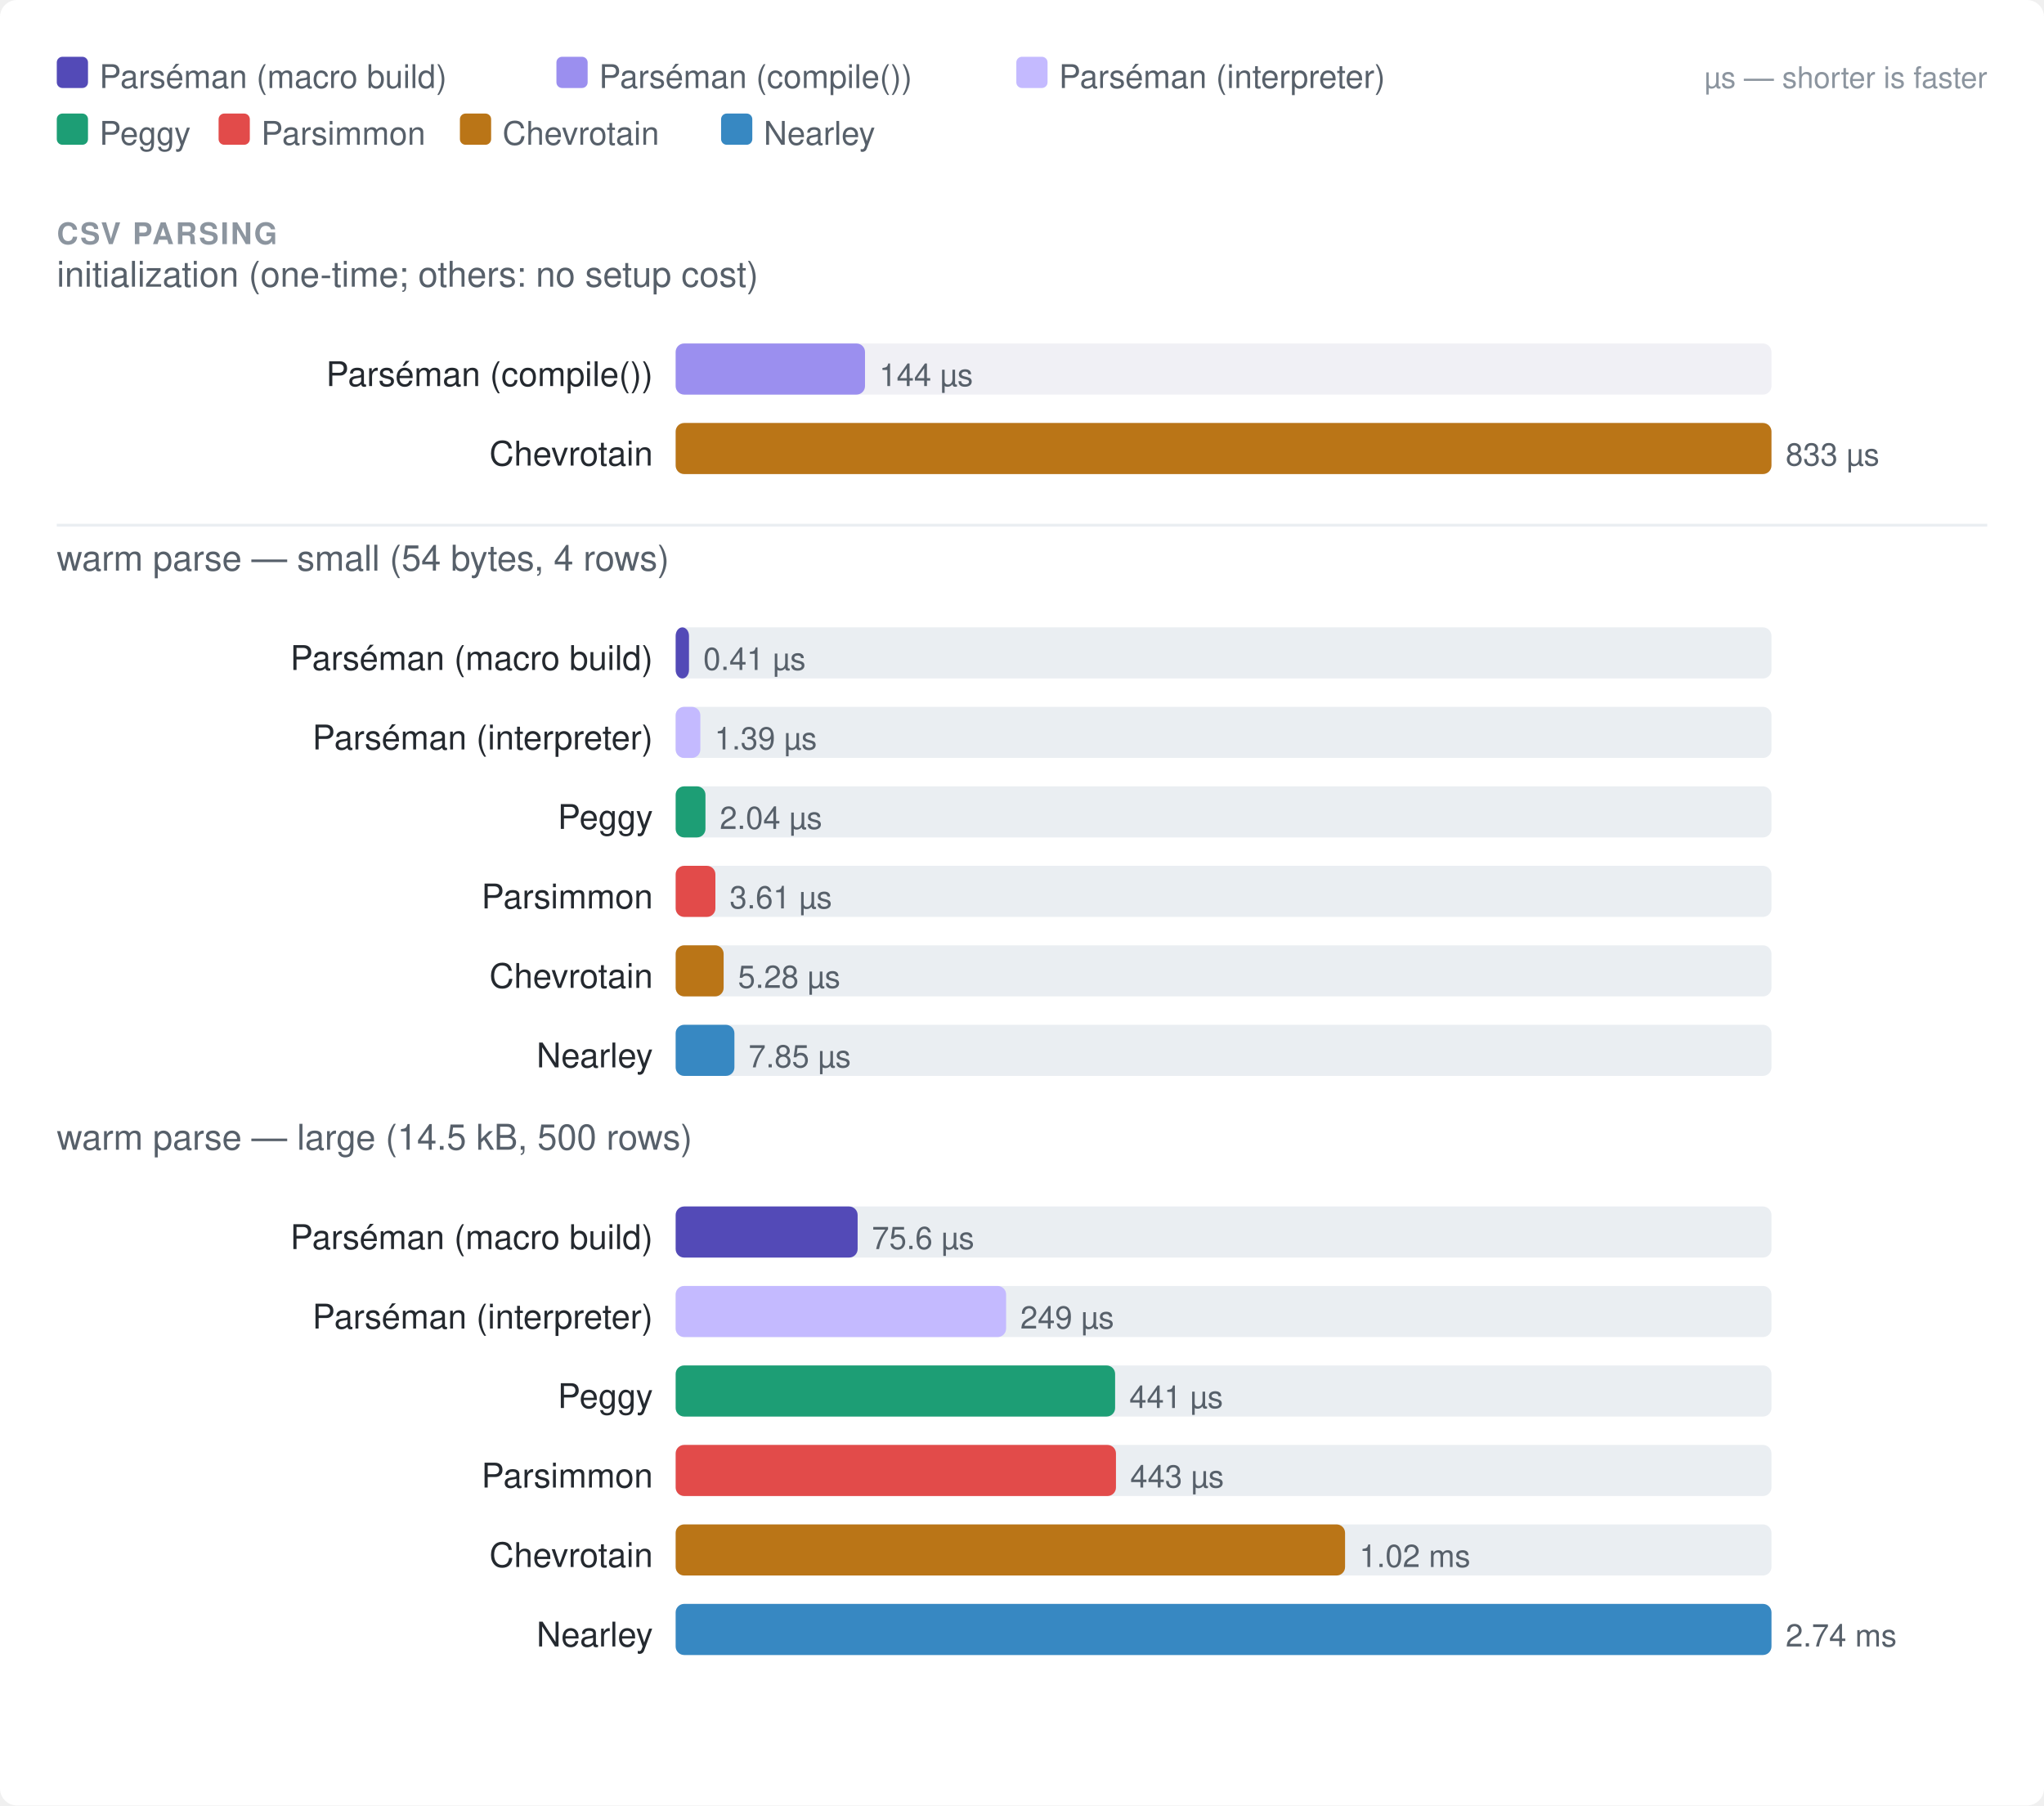
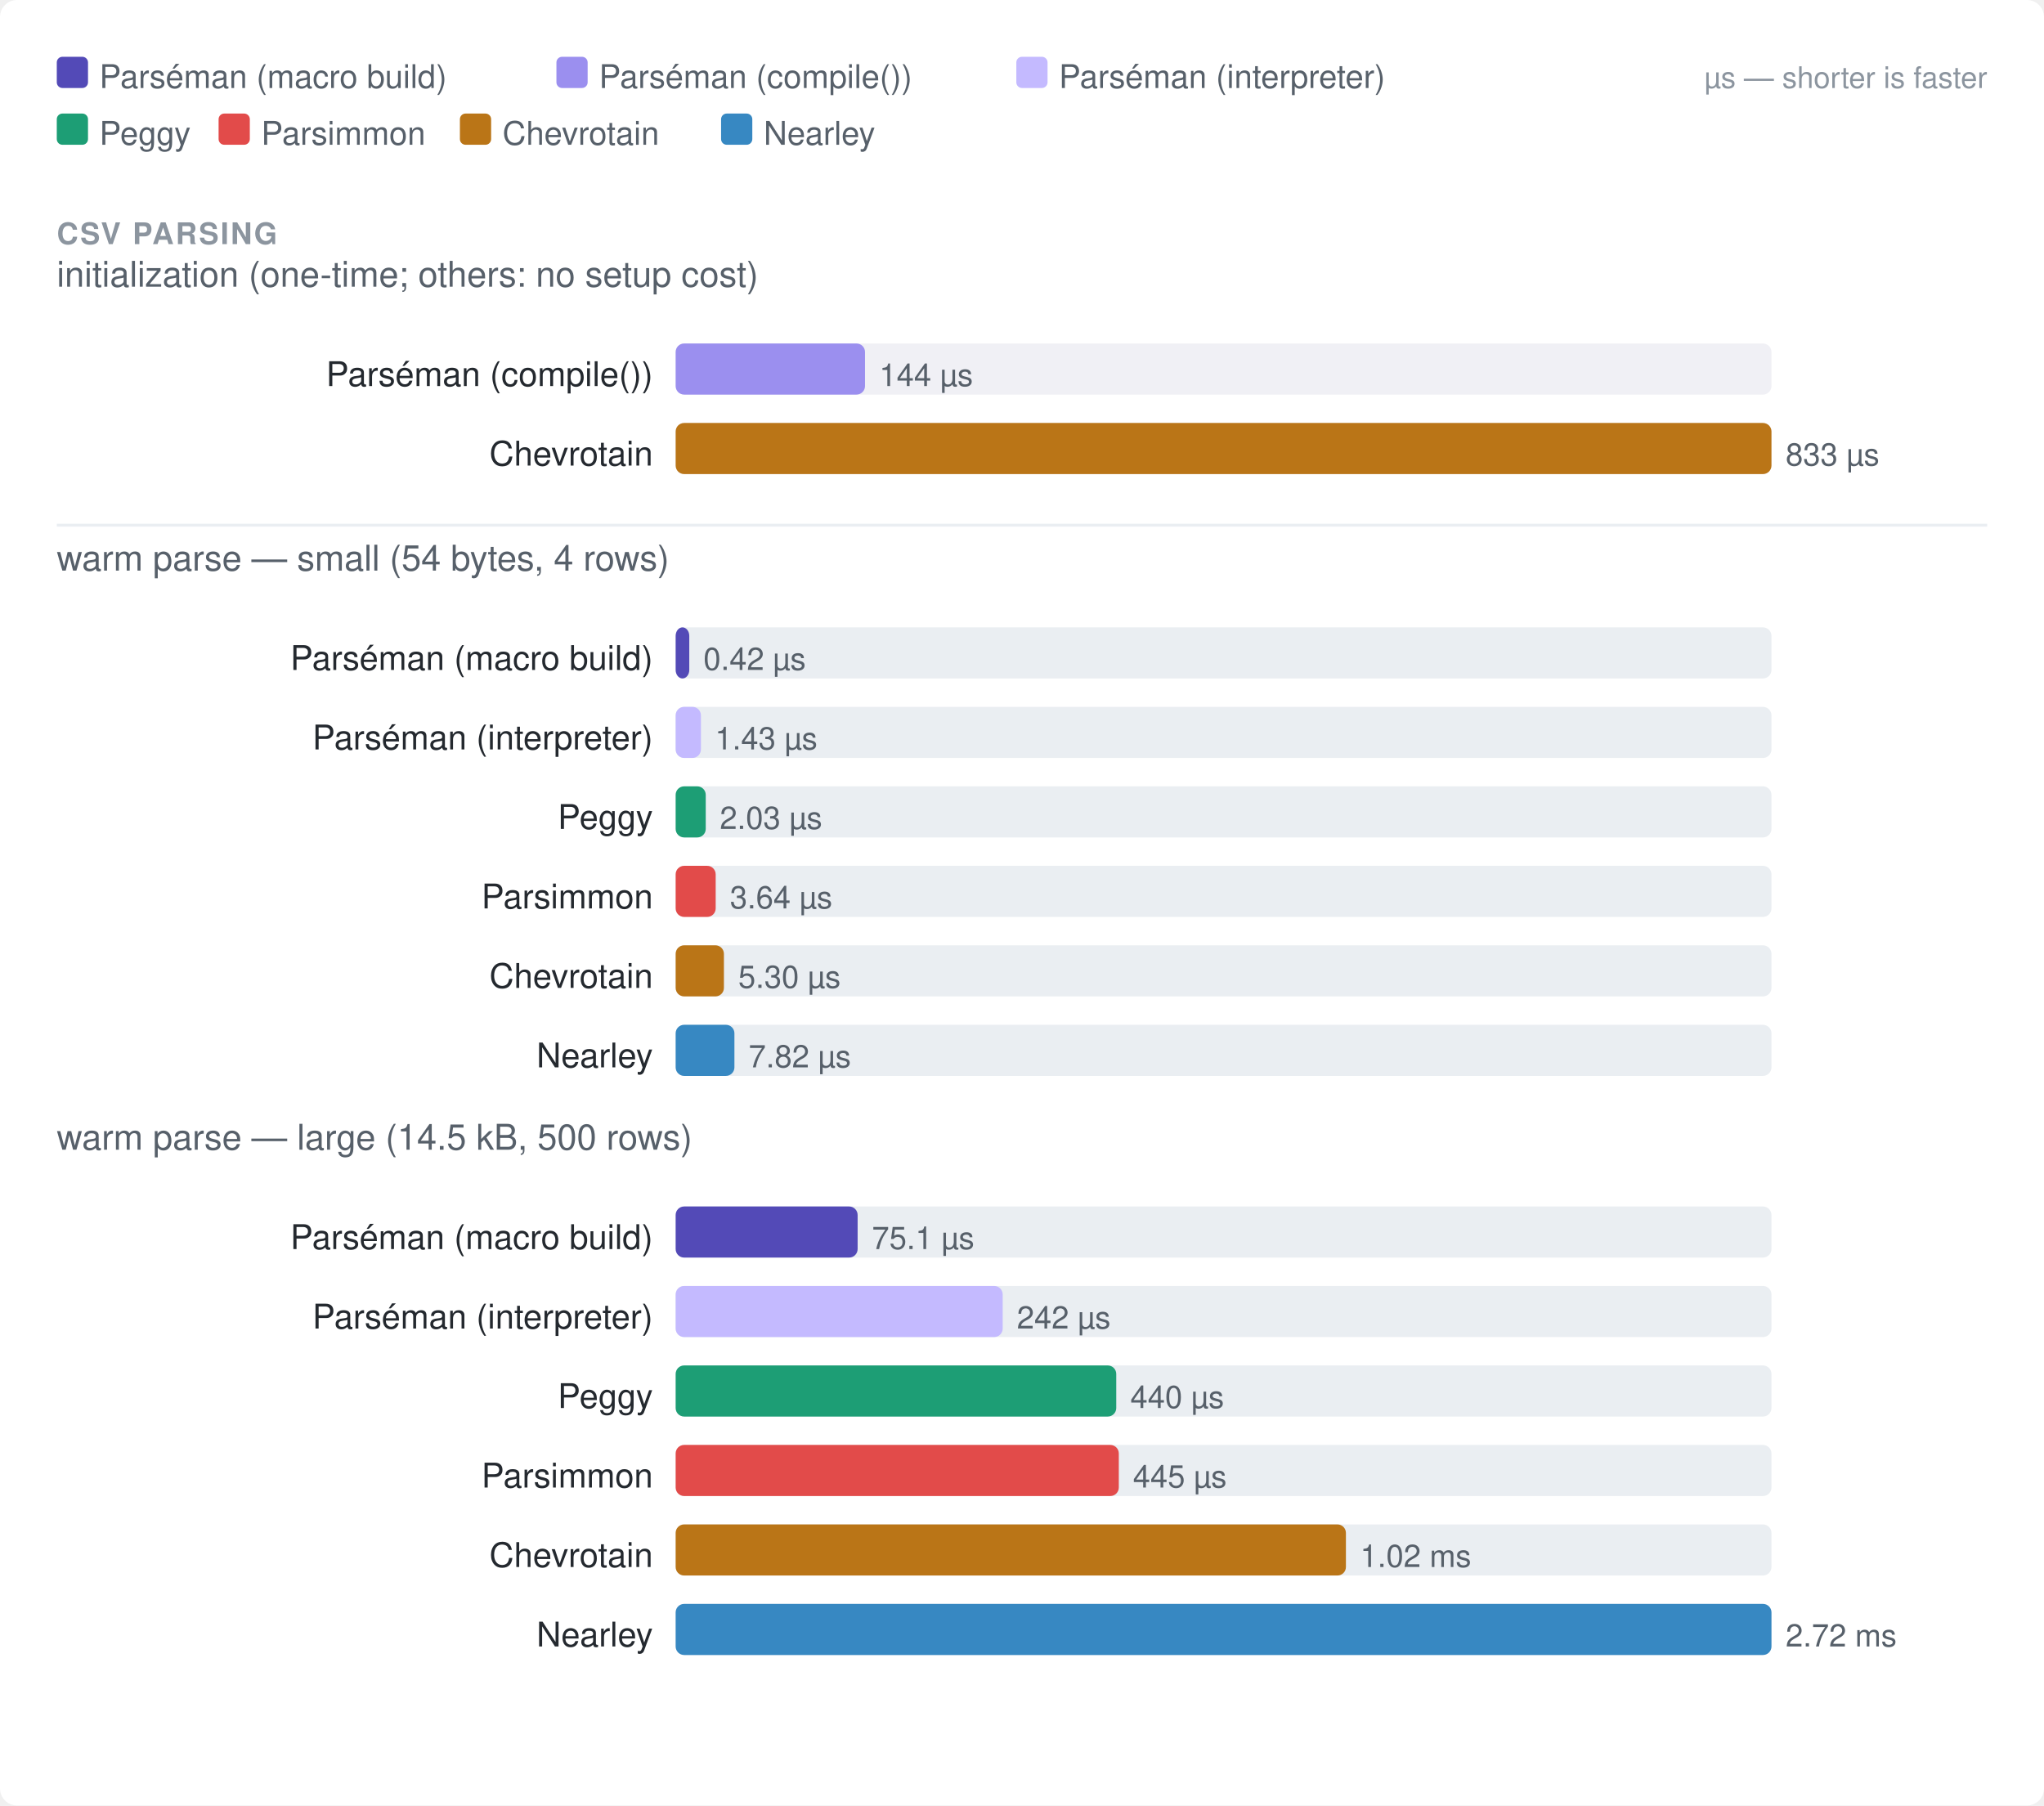
<svg xmlns="http://www.w3.org/2000/svg" viewBox="0 0 720 636" width="720" height="636">
  <rect width="720" height="636" fill="white" rx="6" />
  <rect x="20" y="20" width="11" height="11" rx="2" fill="#534AB7" />
  <text x="35" y="31" font-size="11.5" fill="#57606a" font-family="-apple-system,BlinkMacSystemFont,'Segoe UI',Helvetica,Arial,sans-serif">Parséman (macro build)</text>
  <rect x="196" y="20" width="11" height="11" rx="2" fill="#9B8FEF" />
  <text x="211" y="31" font-size="11.5" fill="#57606a" font-family="-apple-system,BlinkMacSystemFont,'Segoe UI',Helvetica,Arial,sans-serif">Parséman (compile())</text>
  <rect x="358" y="20" width="11" height="11" rx="2" fill="#C4BAFF" />
  <text x="373" y="31" font-size="11.5" fill="#57606a" font-family="-apple-system,BlinkMacSystemFont,'Segoe UI',Helvetica,Arial,sans-serif">Parséman (interpreter)</text>
  <rect x="20" y="40" width="11" height="11" rx="2" fill="#1D9E75" />
  <text x="35" y="51" font-size="11.5" fill="#57606a" font-family="-apple-system,BlinkMacSystemFont,'Segoe UI',Helvetica,Arial,sans-serif">Peggy</text>
  <rect x="77" y="40" width="11" height="11" rx="2" fill="#E24B4A" />
  <text x="92" y="51" font-size="11.5" fill="#57606a" font-family="-apple-system,BlinkMacSystemFont,'Segoe UI',Helvetica,Arial,sans-serif">Parsimmon</text>
  <rect x="162" y="40" width="11" height="11" rx="2" fill="#BA7517" />
  <text x="177" y="51" font-size="11.5" fill="#57606a" font-family="-apple-system,BlinkMacSystemFont,'Segoe UI',Helvetica,Arial,sans-serif">Chevrotain</text>
  <rect x="254" y="40" width="11" height="11" rx="2" fill="#3788C2" />
  <text x="269" y="51" font-size="11.5" fill="#57606a" font-family="-apple-system,BlinkMacSystemFont,'Segoe UI',Helvetica,Arial,sans-serif">Nearley</text>
  <text x="700" y="31" font-size="10.5" fill="#8c959f" text-anchor="end" font-family="-apple-system,BlinkMacSystemFont,'Segoe UI',Helvetica,Arial,sans-serif">µs — shorter is faster</text>
  <text x="20" y="86" font-size="10.5" font-weight="600" fill="#8c959f" letter-spacing="0.06em" font-family="-apple-system,BlinkMacSystemFont,'Segoe UI',Helvetica,Arial,sans-serif">CSV PARSING</text>
  <text x="20" y="101" font-size="12.5" fill="#57606a" font-family="-apple-system,BlinkMacSystemFont,'Segoe UI',Helvetica,Arial,sans-serif">initialization (one-time; others: no setup cost)</text>
  <text x="230" y="136" text-anchor="end" font-size="12" fill="#24292f" font-family="-apple-system,BlinkMacSystemFont,'Segoe UI',Helvetica,Arial,sans-serif">Parséman (compile())</text>
  <rect x="238" y="121" width="386" height="18" rx="3" fill="#f0f0f5" />
  <rect x="238" y="121" width="66.7" height="18" rx="3" fill="#9B8FEF" />
  <text x="309.719" y="136" font-size="11" fill="#57606a" font-family="-apple-system,BlinkMacSystemFont,'Segoe UI',Helvetica,Arial,sans-serif">144 µs</text>
  <text x="230" y="164" text-anchor="end" font-size="12" fill="#24292f" font-family="-apple-system,BlinkMacSystemFont,'Segoe UI',Helvetica,Arial,sans-serif">Chevrotain</text>
  <rect x="238" y="149" width="386" height="18" rx="3" fill="#f0f0f5" />
  <rect x="238" y="149" width="386.0" height="18" rx="3" fill="#BA7517" />
  <text x="629" y="164" font-size="11" fill="#57606a" font-family="-apple-system,BlinkMacSystemFont,'Segoe UI',Helvetica,Arial,sans-serif">833 µs</text>
  <line x1="20" y1="185" x2="700" y2="185" stroke="#eaeef2" stroke-width="1" />
  <text x="20" y="201" font-size="12.5" fill="#57606a" font-family="-apple-system,BlinkMacSystemFont,'Segoe UI',Helvetica,Arial,sans-serif">warm parse — small  (54 bytes, 4 rows)</text>
  <text x="230" y="236" text-anchor="end" font-size="12" fill="#24292f" font-family="-apple-system,BlinkMacSystemFont,'Segoe UI',Helvetica,Arial,sans-serif">Parséman (macro build)</text>
  <rect x="238" y="221" width="386" height="18" rx="3" fill="#eaeef2" />
-   <rect x="238" y="221" width="4.7" height="18" rx="3" fill="#534AB7" />
-   <text x="247.731" y="236" font-size="11" fill="#57606a" font-family="-apple-system,BlinkMacSystemFont,'Segoe UI',Helvetica,Arial,sans-serif">0.41 µs</text>
+   <rect x="238" y="221" width="4.8" height="18" rx="3" fill="#534AB7" />
+   <text x="247.782" y="236" font-size="11" fill="#57606a" font-family="-apple-system,BlinkMacSystemFont,'Segoe UI',Helvetica,Arial,sans-serif">0.42 µs</text>
  <text x="230" y="264" text-anchor="end" font-size="12" fill="#24292f" font-family="-apple-system,BlinkMacSystemFont,'Segoe UI',Helvetica,Arial,sans-serif">Parséman (interpreter)</text>
  <rect x="238" y="249" width="386" height="18" rx="3" fill="#eaeef2" />
-   <rect x="238" y="249" width="8.7" height="18" rx="3" fill="#C4BAFF" />
-   <text x="251.695" y="264" font-size="11" fill="#57606a" font-family="-apple-system,BlinkMacSystemFont,'Segoe UI',Helvetica,Arial,sans-serif">1.39 µs</text>
+   <rect x="238" y="249" width="8.9" height="18" rx="3" fill="#C4BAFF" />
+   <text x="251.858" y="264" font-size="11" fill="#57606a" font-family="-apple-system,BlinkMacSystemFont,'Segoe UI',Helvetica,Arial,sans-serif">1.43 µs</text>
  <text x="230" y="292" text-anchor="end" font-size="12" fill="#24292f" font-family="-apple-system,BlinkMacSystemFont,'Segoe UI',Helvetica,Arial,sans-serif">Peggy</text>
  <rect x="238" y="277" width="386" height="18" rx="3" fill="#eaeef2" />
-   <rect x="238" y="277" width="10.5" height="18" rx="3" fill="#1D9E75" />
-   <text x="253.527" y="292" font-size="11" fill="#57606a" font-family="-apple-system,BlinkMacSystemFont,'Segoe UI',Helvetica,Arial,sans-serif">2.04 µs</text>
+   <rect x="238" y="277" width="10.6" height="18" rx="3" fill="#1D9E75" />
+   <text x="253.552" y="292" font-size="11" fill="#57606a" font-family="-apple-system,BlinkMacSystemFont,'Segoe UI',Helvetica,Arial,sans-serif">2.03 µs</text>
  <text x="230" y="320" text-anchor="end" font-size="12" fill="#24292f" font-family="-apple-system,BlinkMacSystemFont,'Segoe UI',Helvetica,Arial,sans-serif">Parsimmon</text>
  <rect x="238" y="305" width="386" height="18" rx="3" fill="#eaeef2" />
-   <rect x="238" y="305" width="14.0" height="18" rx="3" fill="#E24B4A" />
-   <text x="257.005" y="320" font-size="11" fill="#57606a" font-family="-apple-system,BlinkMacSystemFont,'Segoe UI',Helvetica,Arial,sans-serif">3.61 µs</text>
+   <rect x="238" y="305" width="14.1" height="18" rx="3" fill="#E24B4A" />
+   <text x="257.126" y="320" font-size="11" fill="#57606a" font-family="-apple-system,BlinkMacSystemFont,'Segoe UI',Helvetica,Arial,sans-serif">3.64 µs</text>
  <text x="230" y="348" text-anchor="end" font-size="12" fill="#24292f" font-family="-apple-system,BlinkMacSystemFont,'Segoe UI',Helvetica,Arial,sans-serif">Chevrotain</text>
  <rect x="238" y="333" width="386" height="18" rx="3" fill="#eaeef2" />
-   <rect x="238" y="333" width="16.9" height="18" rx="3" fill="#BA7517" />
-   <text x="259.938" y="348" font-size="11" fill="#57606a" font-family="-apple-system,BlinkMacSystemFont,'Segoe UI',Helvetica,Arial,sans-serif">5.28 µs</text>
+   <rect x="238" y="333" width="17.0" height="18" rx="3" fill="#BA7517" />
+   <text x="260.042" y="348" font-size="11" fill="#57606a" font-family="-apple-system,BlinkMacSystemFont,'Segoe UI',Helvetica,Arial,sans-serif">5.30 µs</text>
  <text x="230" y="376" text-anchor="end" font-size="12" fill="#24292f" font-family="-apple-system,BlinkMacSystemFont,'Segoe UI',Helvetica,Arial,sans-serif">Nearley</text>
  <rect x="238" y="361" width="386" height="18" rx="3" fill="#eaeef2" />
  <rect x="238" y="361" width="20.7" height="18" rx="3" fill="#3788C2" />
-   <text x="263.657" y="376" font-size="11" fill="#57606a" font-family="-apple-system,BlinkMacSystemFont,'Segoe UI',Helvetica,Arial,sans-serif">7.85 µs</text>
+   <text x="263.691" y="376" font-size="11" fill="#57606a" font-family="-apple-system,BlinkMacSystemFont,'Segoe UI',Helvetica,Arial,sans-serif">7.82 µs</text>
  <text x="20" y="405" font-size="12.5" fill="#57606a" font-family="-apple-system,BlinkMacSystemFont,'Segoe UI',Helvetica,Arial,sans-serif">warm parse — large  (14.5 kB, 500 rows)</text>
  <text x="230" y="440" text-anchor="end" font-size="12" fill="#24292f" font-family="-apple-system,BlinkMacSystemFont,'Segoe UI',Helvetica,Arial,sans-serif">Parséman (macro build)</text>
  <rect x="238" y="425" width="386" height="18" rx="3" fill="#eaeef2" />
  <rect x="238" y="425" width="64.1" height="18" rx="3" fill="#534AB7" />
-   <text x="307.106" y="440" font-size="11" fill="#57606a" font-family="-apple-system,BlinkMacSystemFont,'Segoe UI',Helvetica,Arial,sans-serif">75.6 µs</text>
+   <text x="307.134" y="440" font-size="11" fill="#57606a" font-family="-apple-system,BlinkMacSystemFont,'Segoe UI',Helvetica,Arial,sans-serif">75.1 µs</text>
  <text x="230" y="468" text-anchor="end" font-size="12" fill="#24292f" font-family="-apple-system,BlinkMacSystemFont,'Segoe UI',Helvetica,Arial,sans-serif">Parséman (interpreter)</text>
  <rect x="238" y="453" width="386" height="18" rx="3" fill="#eaeef2" />
-   <rect x="238" y="453" width="116.4" height="18" rx="3" fill="#C4BAFF" />
-   <text x="359.402" y="468" font-size="11" fill="#57606a" font-family="-apple-system,BlinkMacSystemFont,'Segoe UI',Helvetica,Arial,sans-serif">249 µs</text>
+   <rect x="238" y="453" width="115.2" height="18" rx="3" fill="#C4BAFF" />
+   <text x="358.195" y="468" font-size="11" fill="#57606a" font-family="-apple-system,BlinkMacSystemFont,'Segoe UI',Helvetica,Arial,sans-serif">242 µs</text>
  <text x="230" y="496" text-anchor="end" font-size="12" fill="#24292f" font-family="-apple-system,BlinkMacSystemFont,'Segoe UI',Helvetica,Arial,sans-serif">Peggy</text>
  <rect x="238" y="481" width="386" height="18" rx="3" fill="#eaeef2" />
-   <rect x="238" y="481" width="154.8" height="18" rx="3" fill="#1D9E75" />
-   <text x="397.806" y="496" font-size="11" fill="#57606a" font-family="-apple-system,BlinkMacSystemFont,'Segoe UI',Helvetica,Arial,sans-serif">441 µs</text>
+   <rect x="238" y="481" width="155.2" height="18" rx="3" fill="#1D9E75" />
+   <text x="398.16" y="496" font-size="11" fill="#57606a" font-family="-apple-system,BlinkMacSystemFont,'Segoe UI',Helvetica,Arial,sans-serif">440 µs</text>
  <text x="230" y="524" text-anchor="end" font-size="12" fill="#24292f" font-family="-apple-system,BlinkMacSystemFont,'Segoe UI',Helvetica,Arial,sans-serif">Parsimmon</text>
  <rect x="238" y="509" width="386" height="18" rx="3" fill="#eaeef2" />
-   <rect x="238" y="509" width="155.1" height="18" rx="3" fill="#E24B4A" />
-   <text x="398.122" y="524" font-size="11" fill="#57606a" font-family="-apple-system,BlinkMacSystemFont,'Segoe UI',Helvetica,Arial,sans-serif">443 µs</text>
+   <rect x="238" y="509" width="156.1" height="18" rx="3" fill="#E24B4A" />
+   <text x="399.086" y="524" font-size="11" fill="#57606a" font-family="-apple-system,BlinkMacSystemFont,'Segoe UI',Helvetica,Arial,sans-serif">445 µs</text>
  <text x="230" y="552" text-anchor="end" font-size="12" fill="#24292f" font-family="-apple-system,BlinkMacSystemFont,'Segoe UI',Helvetica,Arial,sans-serif">Chevrotain</text>
  <rect x="238" y="537" width="386" height="18" rx="3" fill="#eaeef2" />
-   <rect x="238" y="537" width="235.8" height="18" rx="3" fill="#BA7517" />
-   <text x="478.829" y="552" font-size="11" fill="#57606a" font-family="-apple-system,BlinkMacSystemFont,'Segoe UI',Helvetica,Arial,sans-serif">1.02 ms</text>
+   <rect x="238" y="537" width="236.1" height="18" rx="3" fill="#BA7517" />
+   <text x="479.126" y="552" font-size="11" fill="#57606a" font-family="-apple-system,BlinkMacSystemFont,'Segoe UI',Helvetica,Arial,sans-serif">1.02 ms</text>
  <text x="230" y="580" text-anchor="end" font-size="12" fill="#24292f" font-family="-apple-system,BlinkMacSystemFont,'Segoe UI',Helvetica,Arial,sans-serif">Nearley</text>
  <rect x="238" y="565" width="386" height="18" rx="3" fill="#eaeef2" />
  <rect x="238" y="565" width="386.0" height="18" rx="3" fill="#3788C2" />
-   <text x="629" y="580" font-size="11" fill="#57606a" font-family="-apple-system,BlinkMacSystemFont,'Segoe UI',Helvetica,Arial,sans-serif">2.74 ms</text>
+   <text x="629" y="580" font-size="11" fill="#57606a" font-family="-apple-system,BlinkMacSystemFont,'Segoe UI',Helvetica,Arial,sans-serif">2.72 ms</text>
</svg>
